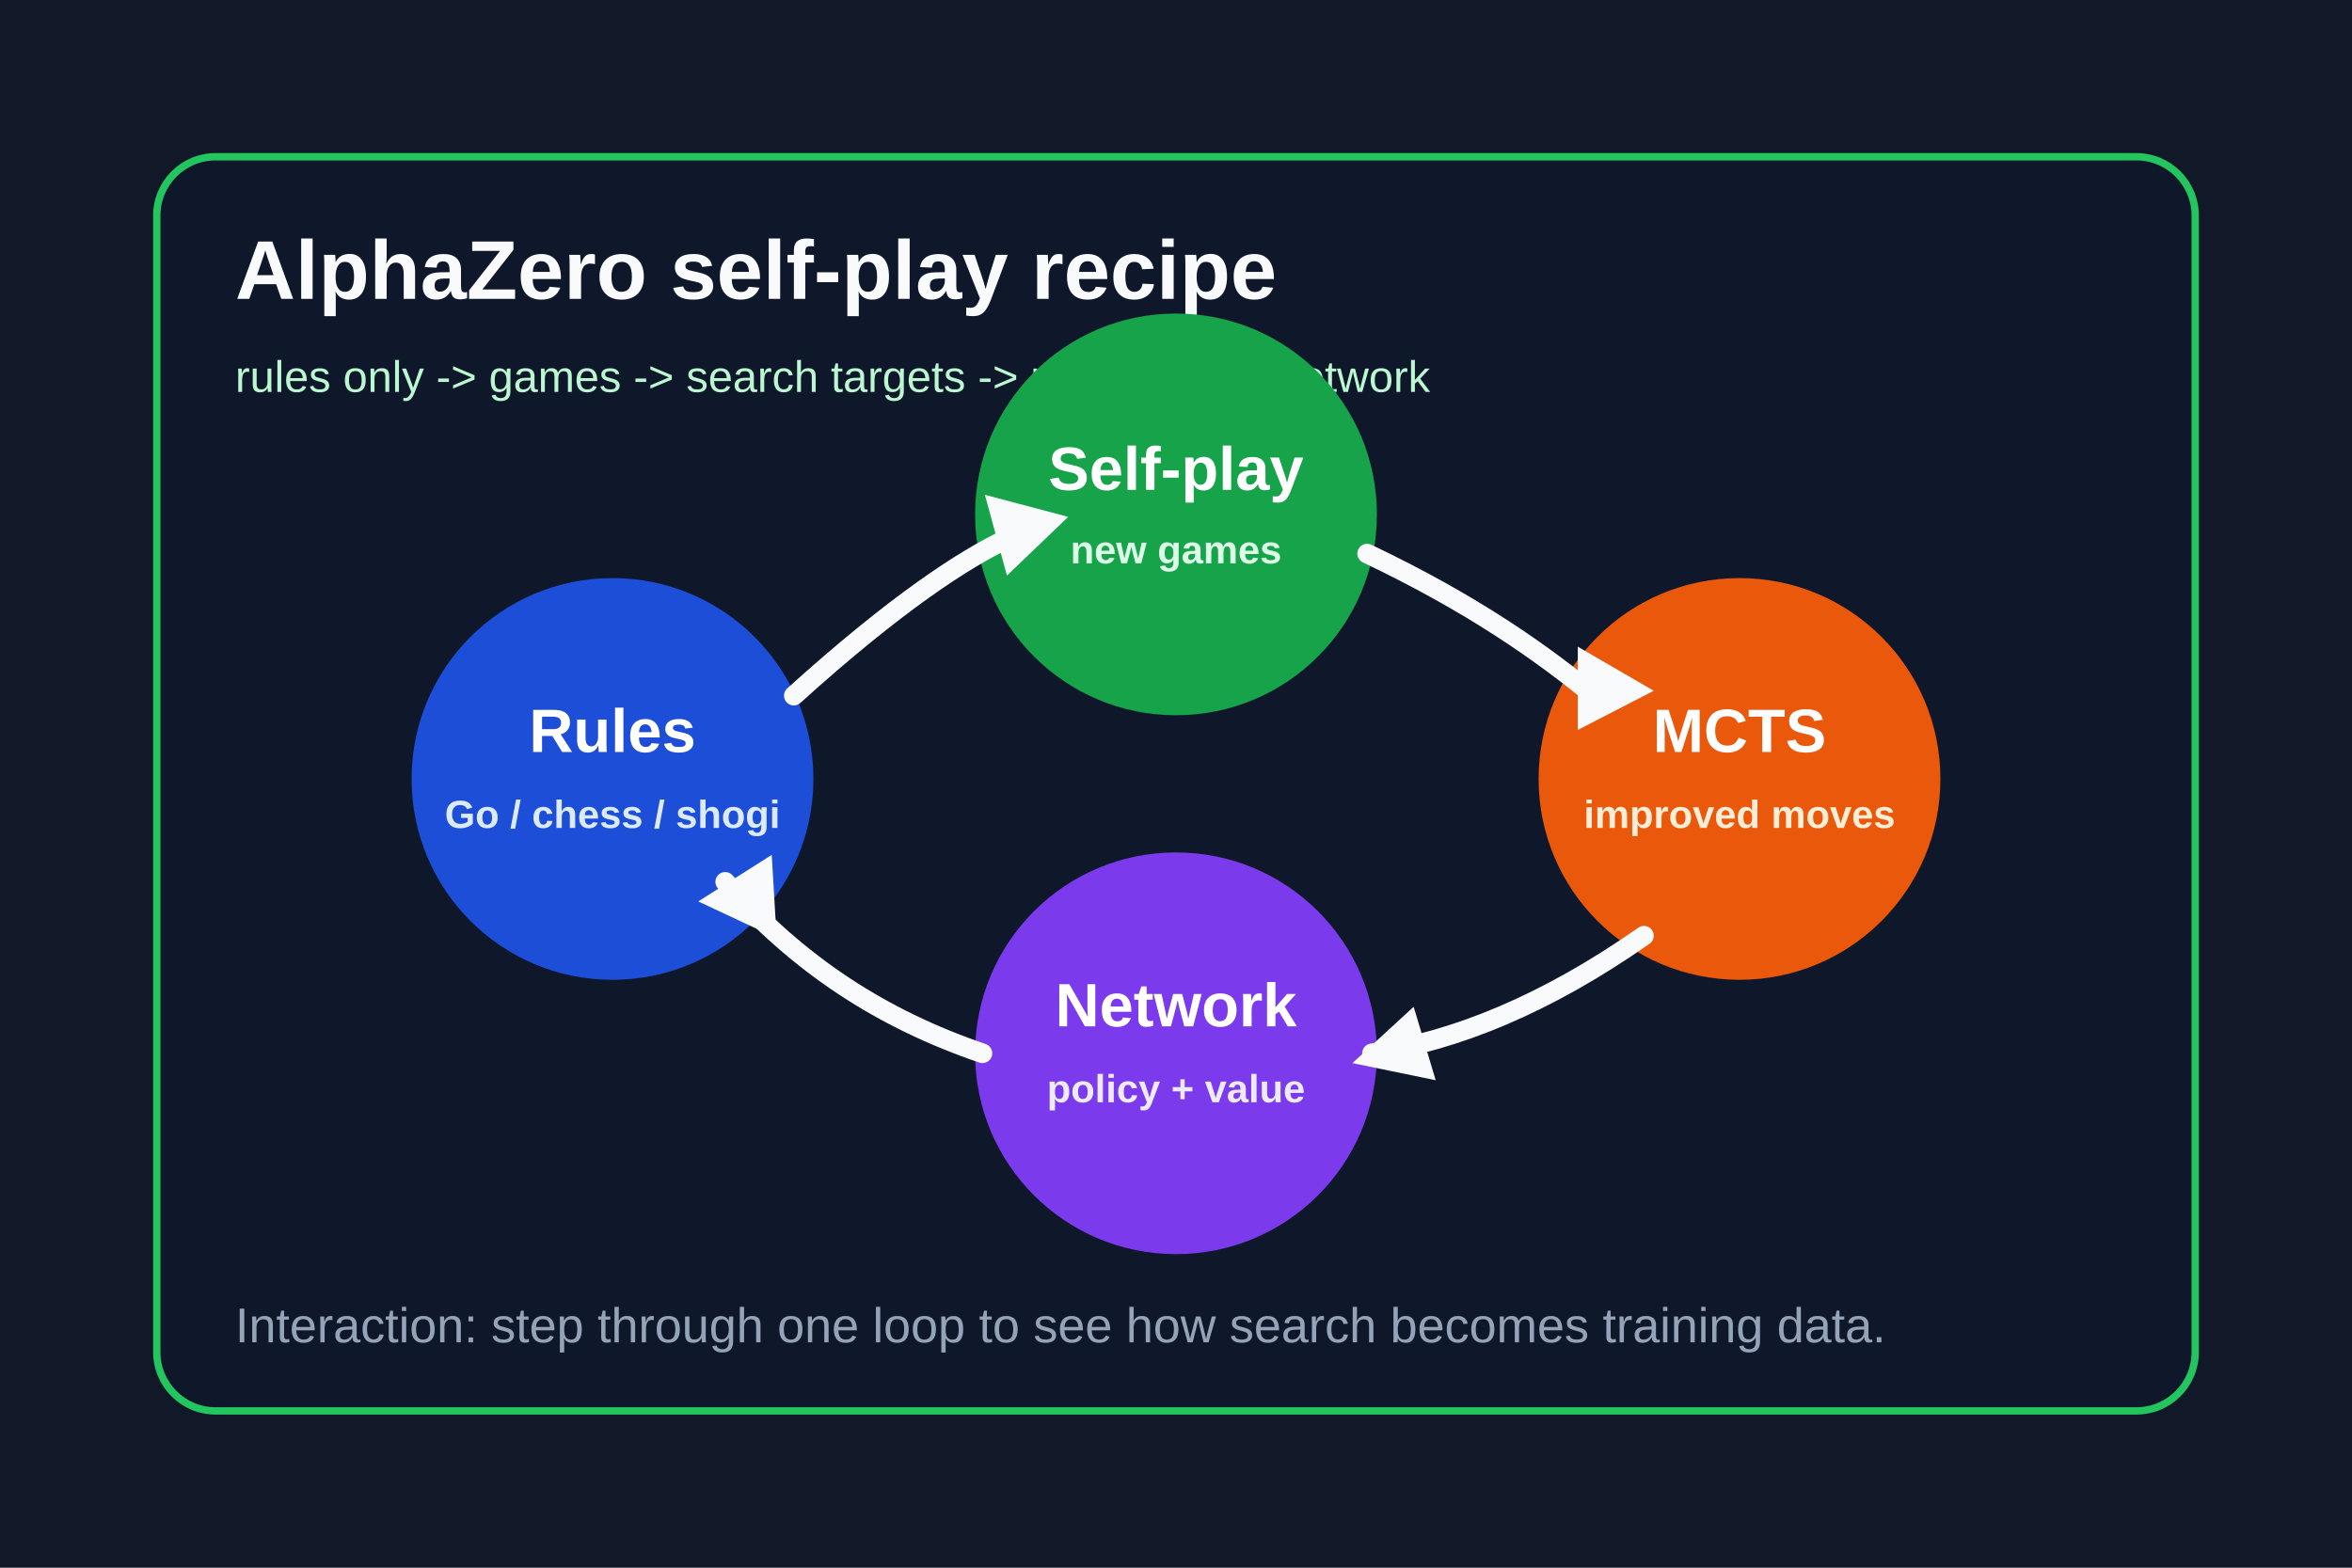
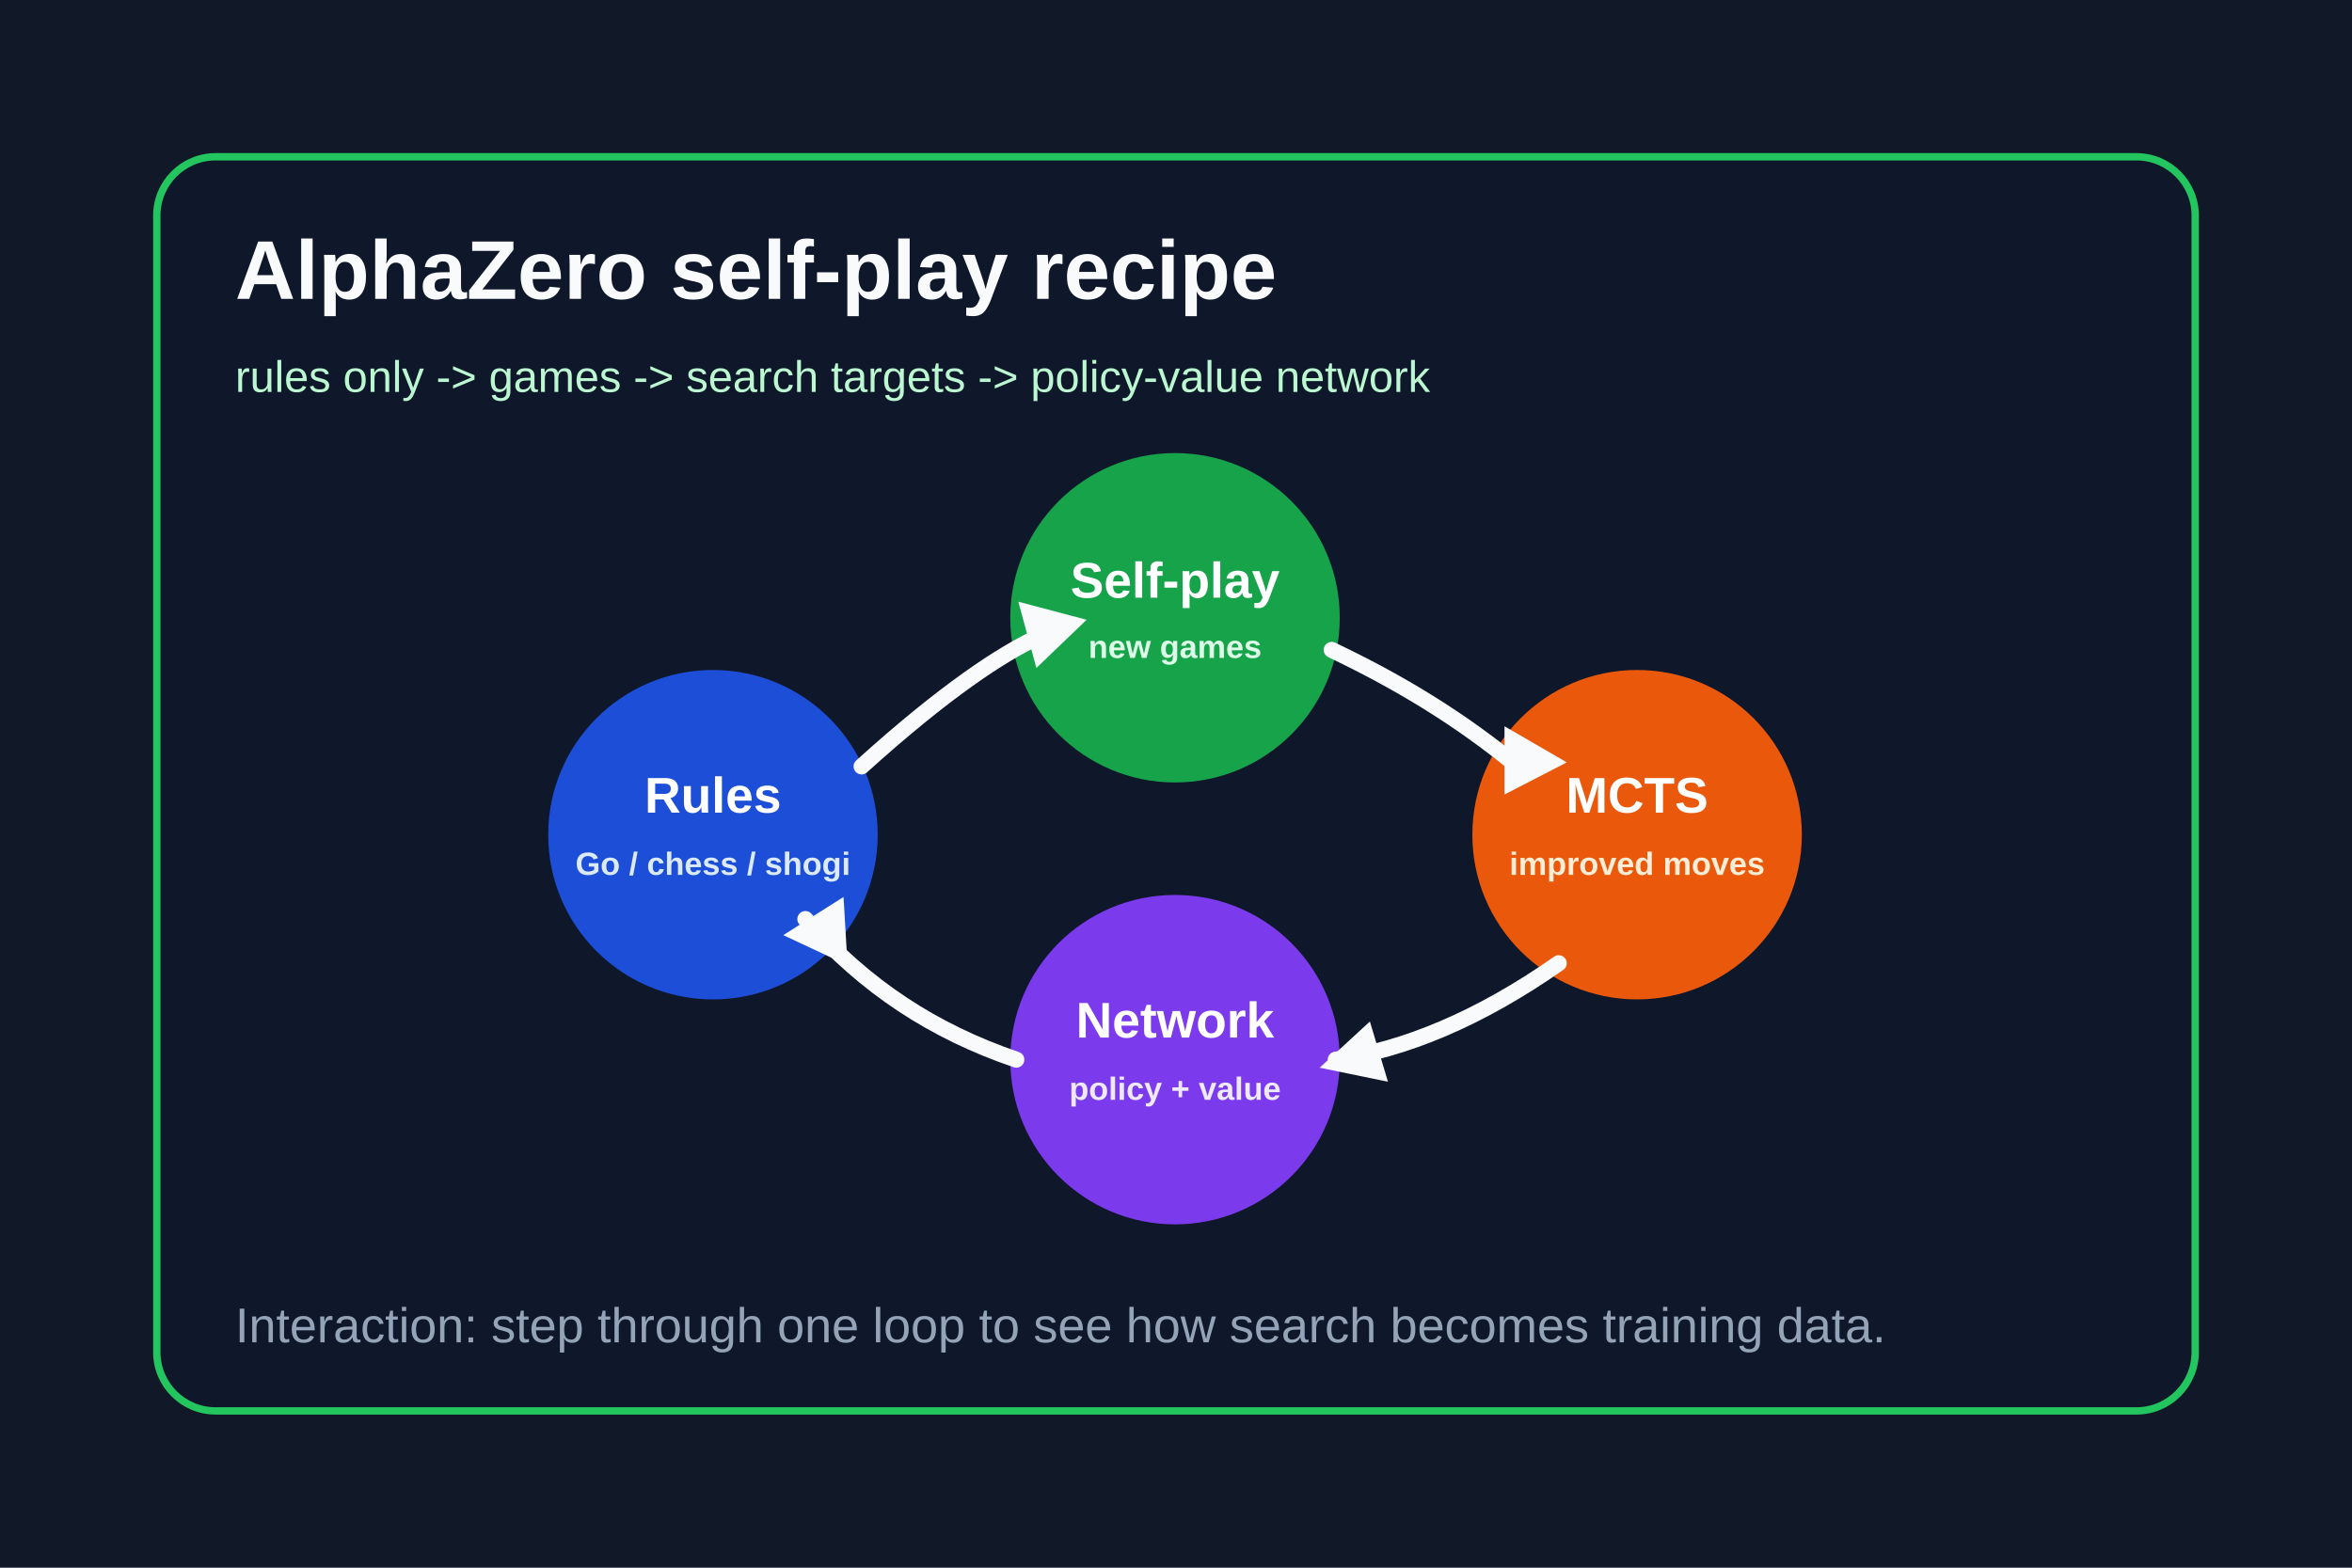
<svg xmlns="http://www.w3.org/2000/svg" viewBox="0 0 960 640" role="img" aria-labelledby="title desc">
  <rect width="960" height="640" fill="#111827" />
  <rect x="64" y="64" width="832" height="512" rx="24" fill="#0f172a" stroke="#22c55e" stroke-width="3" />
  <text x="96" y="122" fill="#f8fafc" font-family="Arial, Helvetica, sans-serif" font-size="34" font-weight="700">AlphaZero self-play recipe</text>
  <text x="96" y="160" fill="#bbf7d0" font-family="Arial, Helvetica, sans-serif" font-size="18">rules only -&gt; games -&gt; search targets -&gt; policy-value network</text>
-   <g font-family="Arial, Helvetica, sans-serif" font-weight="700" text-anchor="middle">
-     <circle cx="250" cy="318" r="82" fill="#1d4ed8" />
-     <text x="250" y="307" fill="#fff" font-size="25">Rules</text>
-     <text x="250" y="338" fill="#dbeafe" font-size="16">Go / chess / shogi</text>
-     <circle cx="480" cy="210" r="82" fill="#16a34a" />
-     <text x="480" y="200" fill="#fff" font-size="25">Self-play</text>
-     <text x="480" y="230" fill="#dcfce7" font-size="16">new games</text>
-     <circle cx="710" cy="318" r="82" fill="#ea580c" />
-     <text x="710" y="307" fill="#fff" font-size="25">MCTS</text>
-     <text x="710" y="338" fill="#ffedd5" font-size="16">improved moves</text>
-     <circle cx="480" cy="430" r="82" fill="#7c3aed" />
-     <text x="480" y="419" fill="#fff" font-size="25">Network</text>
-     <text x="480" y="450" fill="#ede9fe" font-size="16">policy + value</text>
-   </g>
-   <g stroke="#f8fafc" stroke-width="8" fill="none" stroke-linecap="round" stroke-linejoin="round">
-     <path d="M324 284C366 246 394 228 411 220" />
-     <path d="M558 226C600 246 629 266 653 286" />
-     <path d="M671 382C631 410 594 425 560 430" />
-     <path d="M401 430C360 416 326 394 296 360" />
-   </g>
-   <g fill="#f8fafc">
-     <path d="M402 202l34 9-25 24z" />
-     <path d="M644 264l31 18-31 16z" />
-     <path d="M577 411l-25 23 34 7z" />
-     <path d="M317 383l-32-15 30-19z" />
+   <g transform="translate(86 80) scale(0.82)">
+     <g font-family="Arial, Helvetica, sans-serif" font-weight="700" text-anchor="middle">
+       <circle cx="250" cy="318" r="82" fill="#1d4ed8" />
+       <text x="250" y="307" fill="#fff" font-size="25">Rules</text>
+       <text x="250" y="338" fill="#dbeafe" font-size="16">Go / chess / shogi</text>
+       <circle cx="480" cy="210" r="82" fill="#16a34a" />
+       <text x="480" y="200" fill="#fff" font-size="25">Self-play</text>
+       <text x="480" y="230" fill="#dcfce7" font-size="16">new games</text>
+       <circle cx="710" cy="318" r="82" fill="#ea580c" />
+       <text x="710" y="307" fill="#fff" font-size="25">MCTS</text>
+       <text x="710" y="338" fill="#ffedd5" font-size="16">improved moves</text>
+       <circle cx="480" cy="430" r="82" fill="#7c3aed" />
+       <text x="480" y="419" fill="#fff" font-size="25">Network</text>
+       <text x="480" y="450" fill="#ede9fe" font-size="16">policy + value</text>
+     </g>
+     <g stroke="#f8fafc" stroke-width="8" fill="none" stroke-linecap="round" stroke-linejoin="round">
+       <path d="M324 284C366 246 394 228 411 220" />
+       <path d="M558 226C600 246 629 266 653 286" />
+       <path d="M671 382C631 410 594 425 560 430" />
+       <path d="M401 430C360 416 326 394 296 360" />
+     </g>
+     <g fill="#f8fafc">
+       <path d="M402 202l34 9-25 24z" />
+       <path d="M644 264l31 18-31 16z" />
+       <path d="M577 411l-25 23 34 7z" />
+       <path d="M317 383l-32-15 30-19z" />
+     </g>
  </g>
  <text x="96" y="548" fill="#94a3b8" font-family="Arial, Helvetica, sans-serif" font-size="20">Interaction: step through one loop to see how search becomes training data.</text>
</svg>
